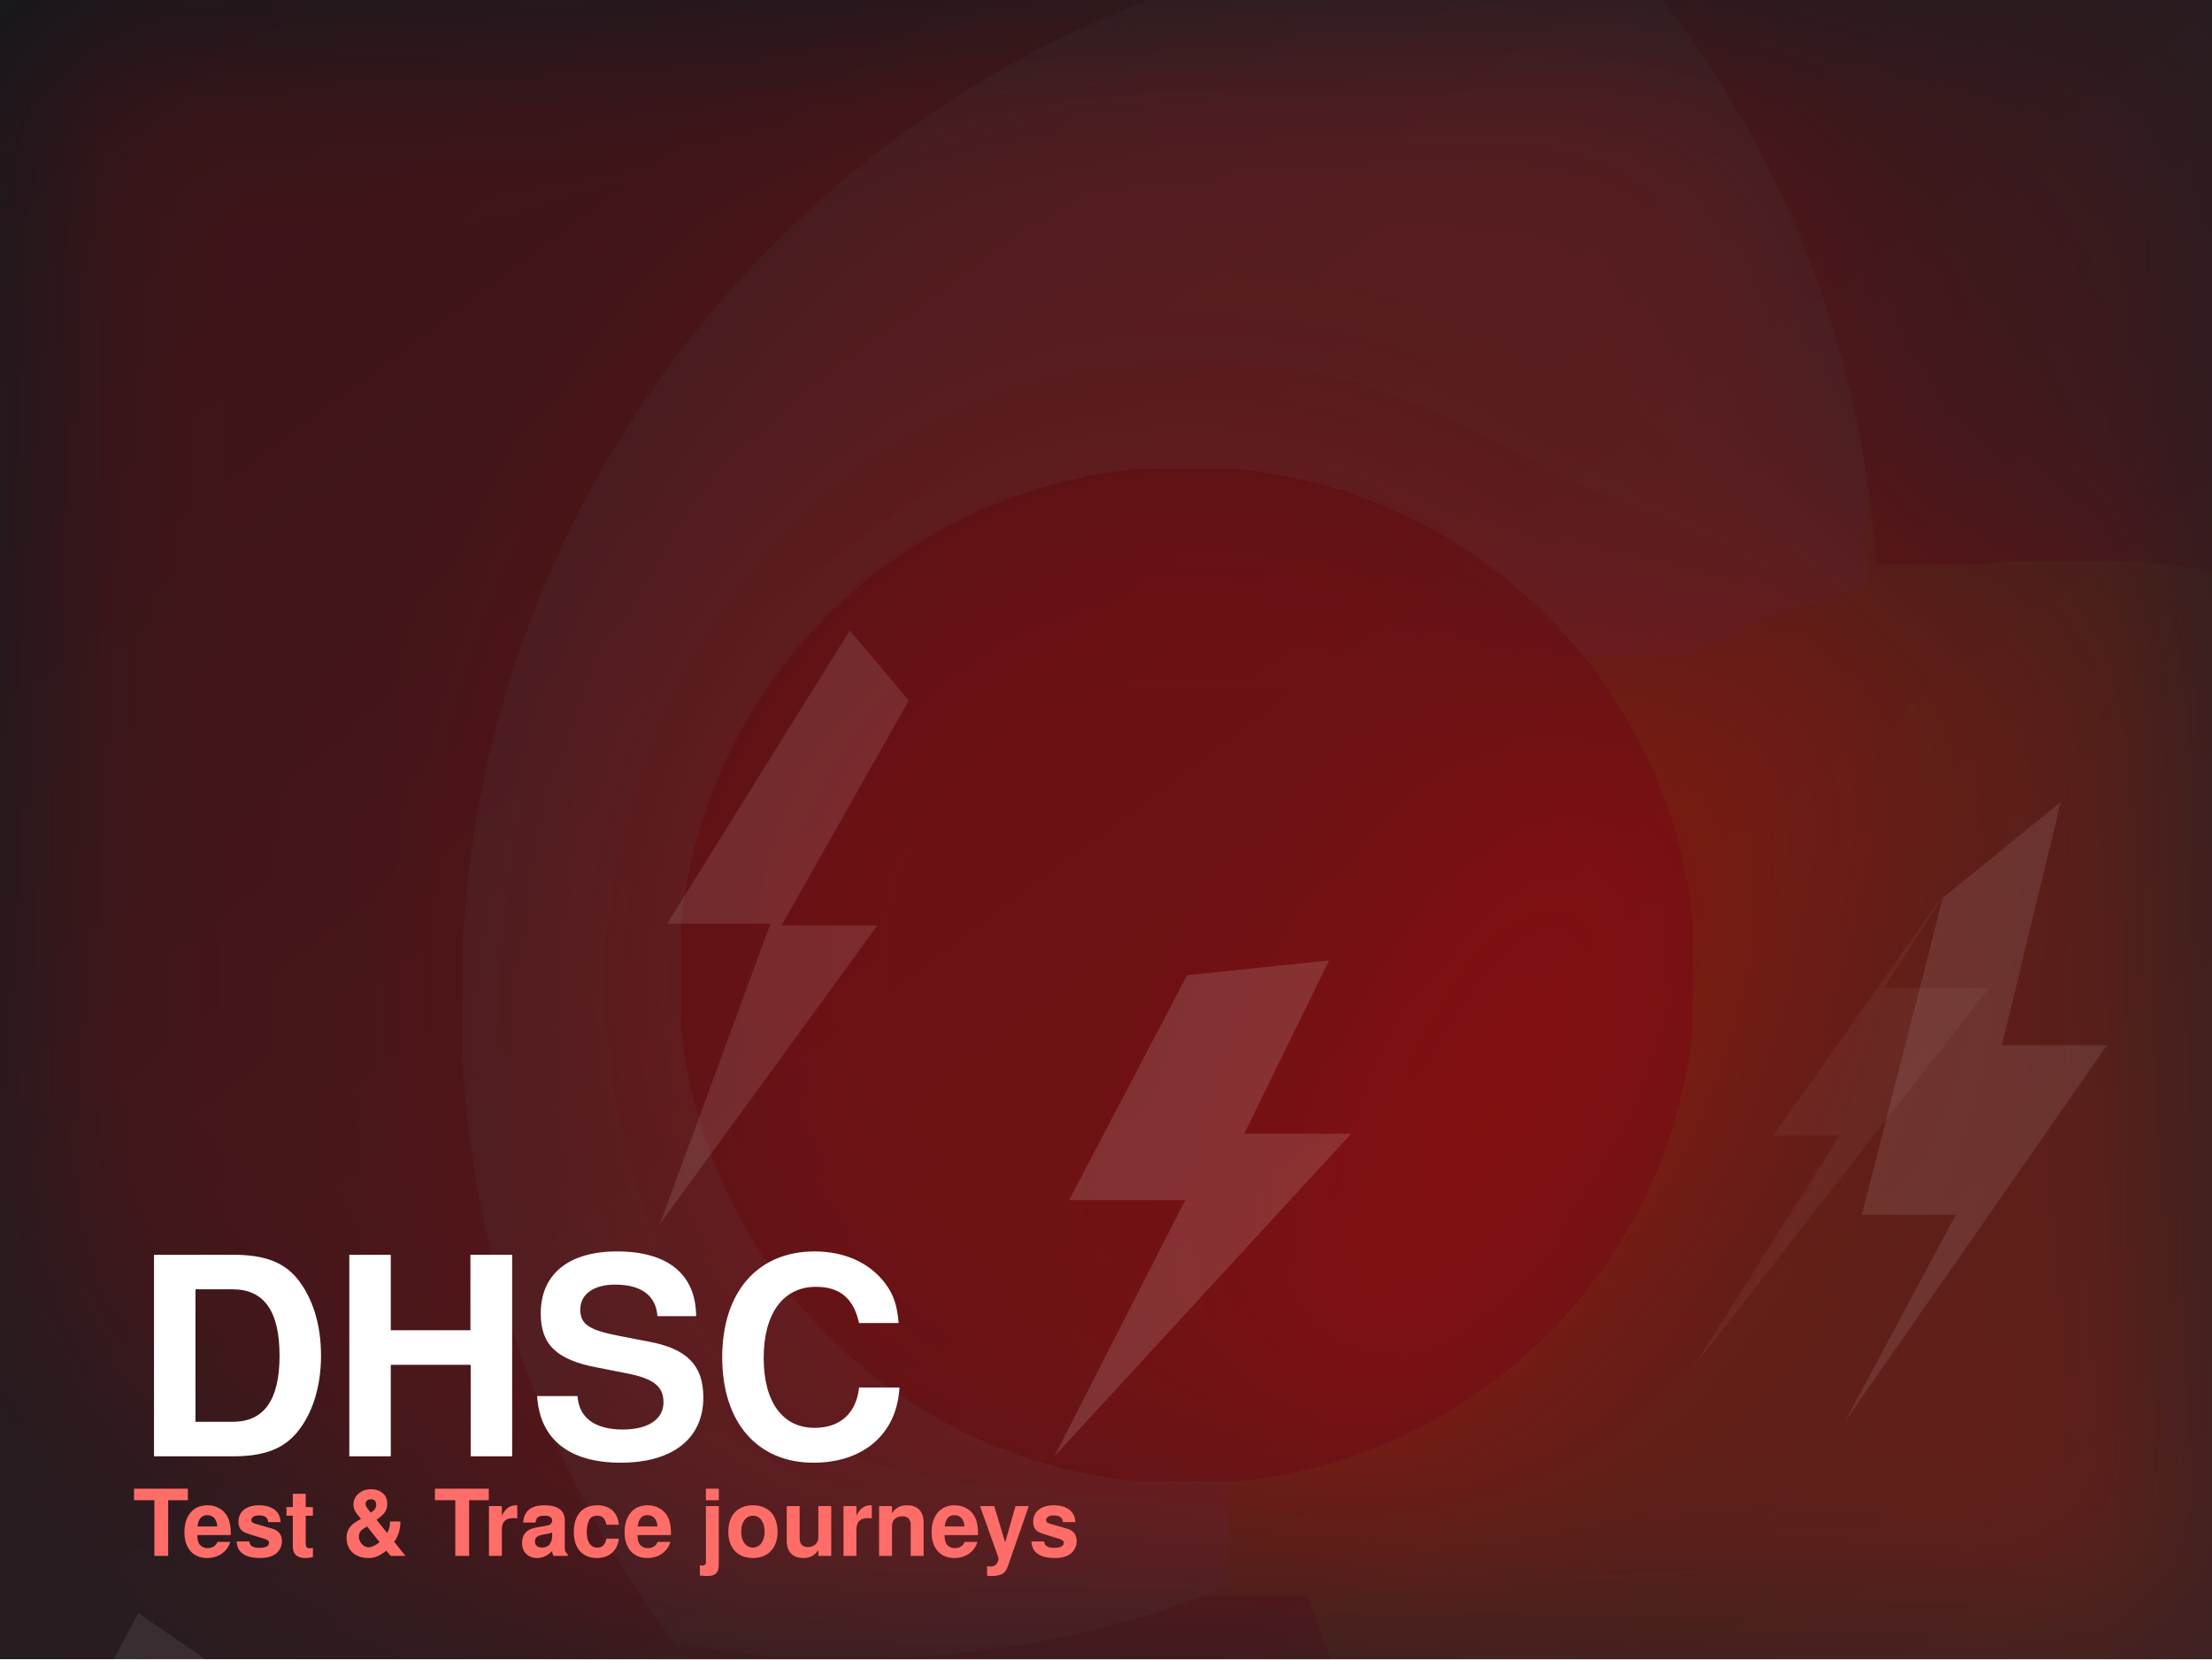
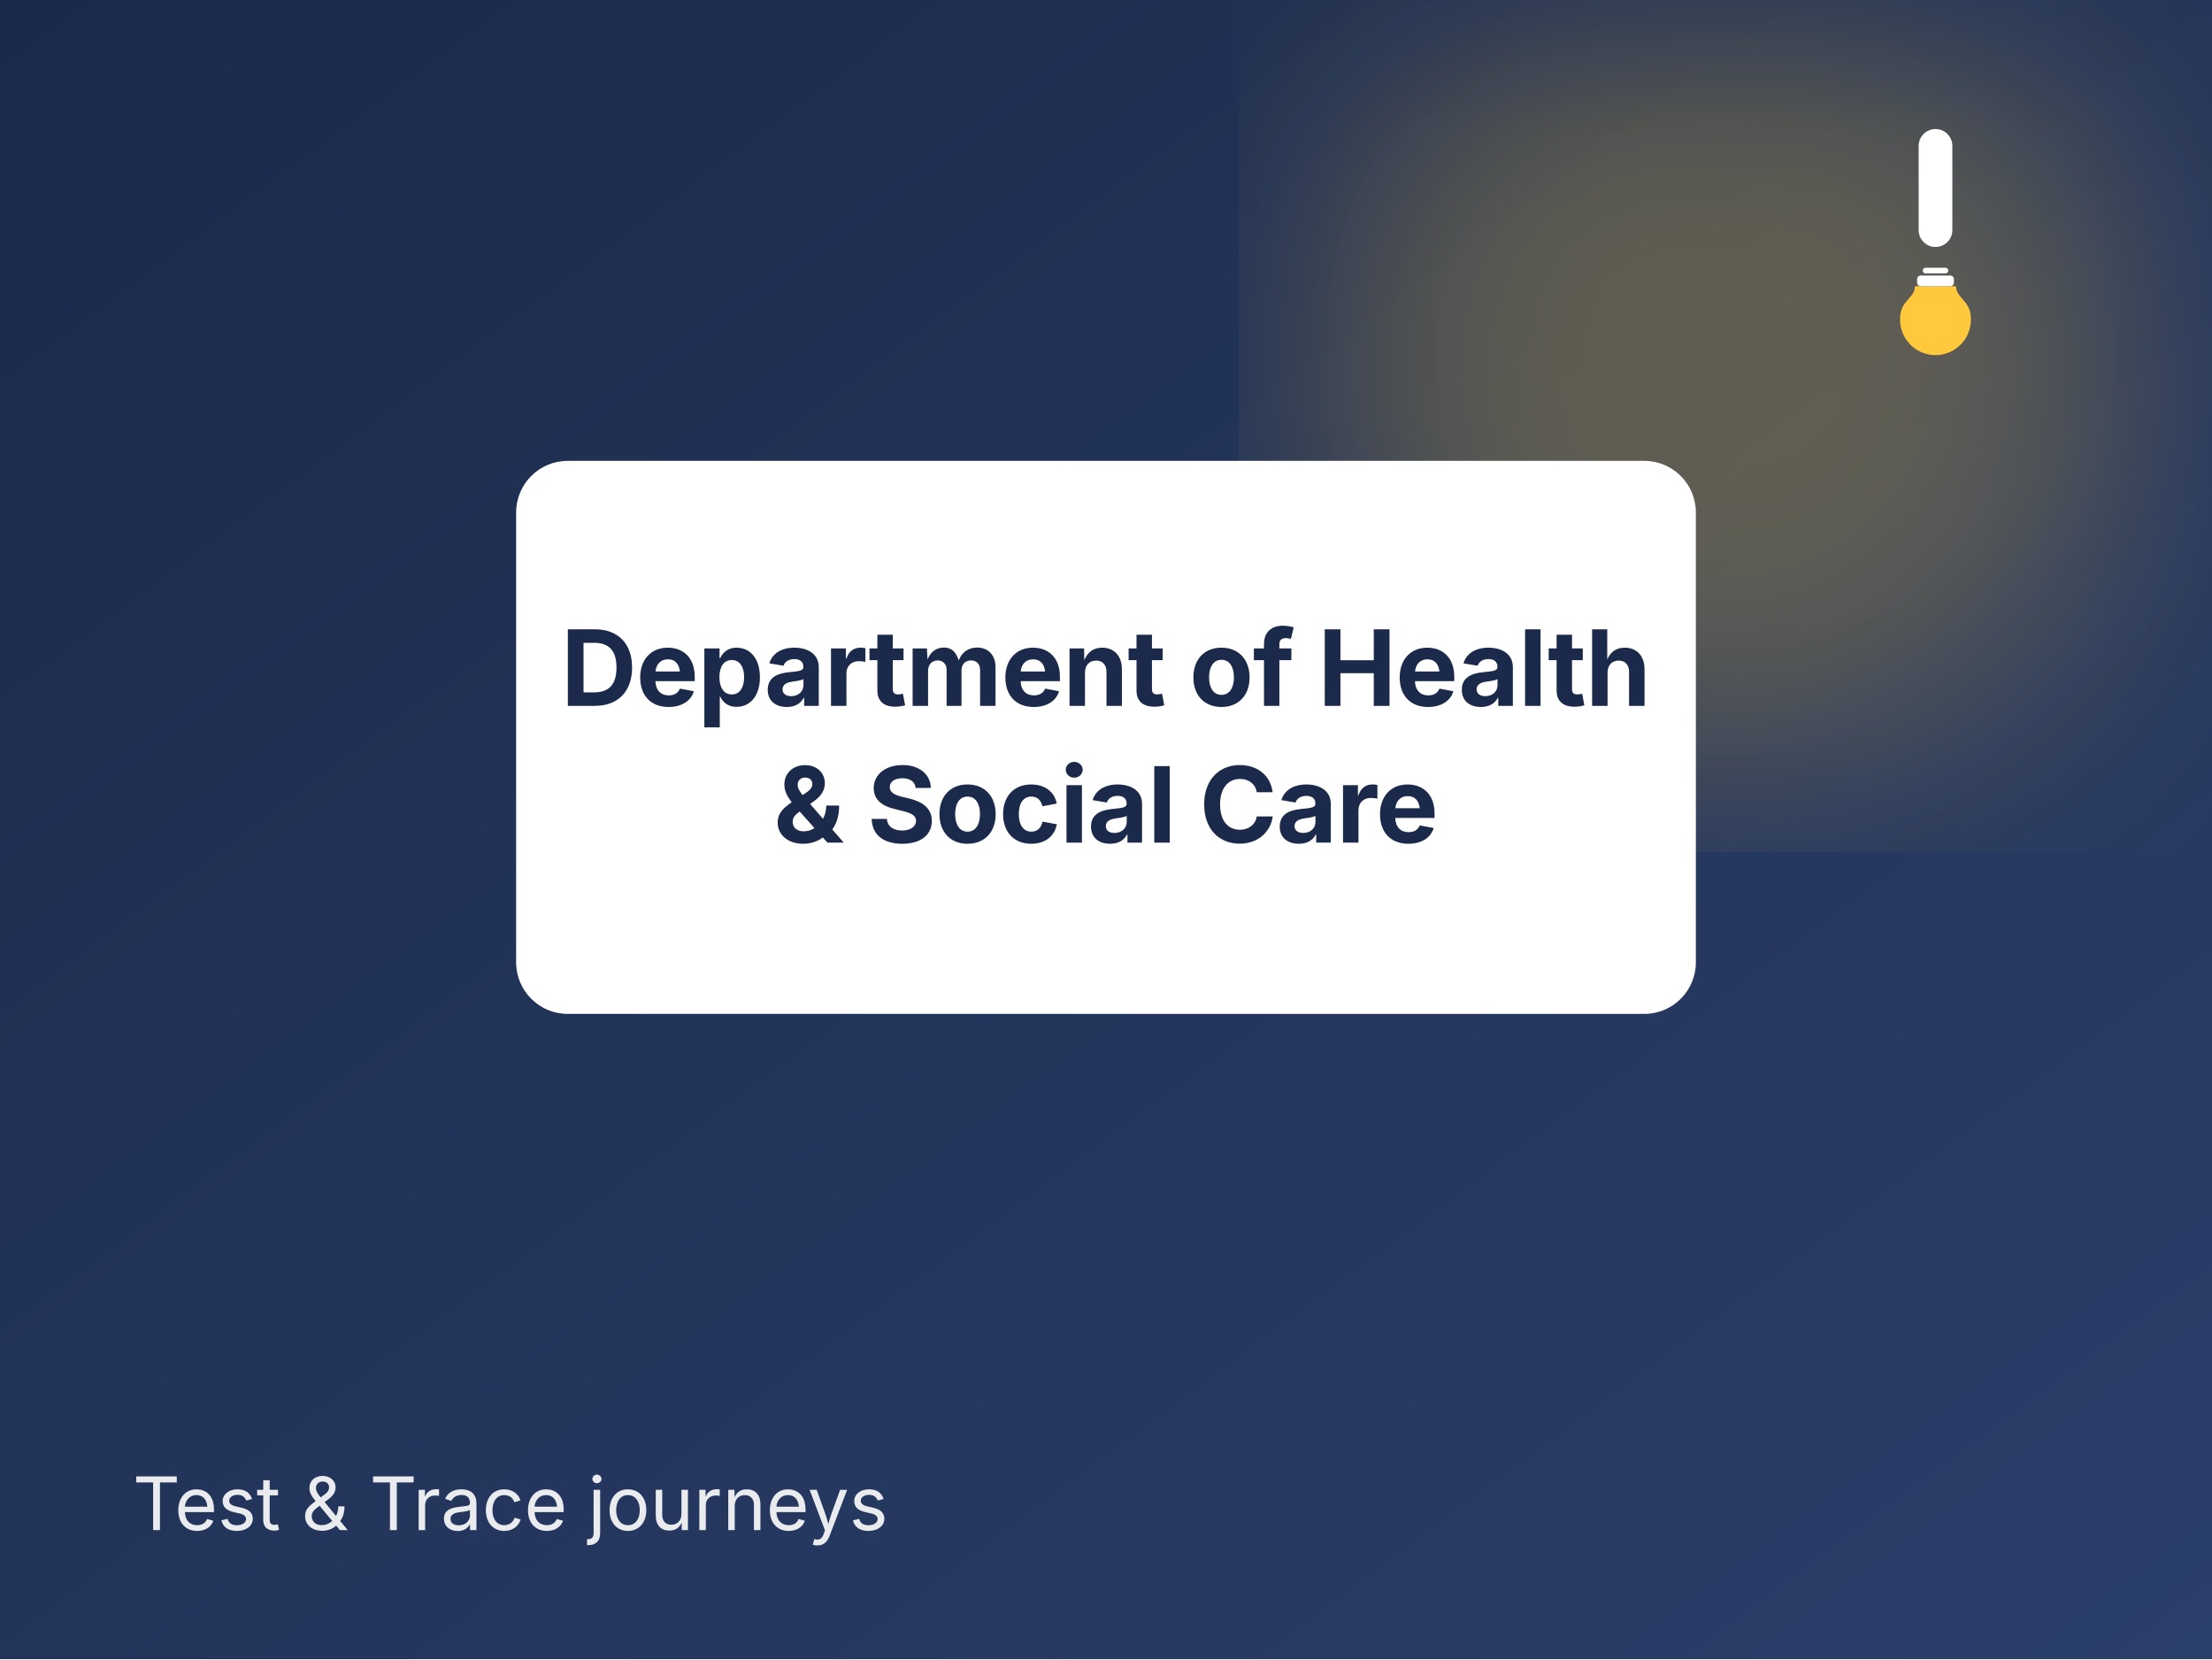
<svg xmlns="http://www.w3.org/2000/svg" width="1200" height="900" viewBox="0 0 1200 900">
  <defs>
    <linearGradient id="g" x1="0" y1="0" x2="1" y2="1">
-       <stop offset="0" stop-color="#14181D" />
-       <stop offset="1" stop-color="#3a1f22" />
+       <stop offset="0" stop-color="#1B2A4A" />
+       <stop offset="1" stop-color="#2B3F6B" />
    </linearGradient>
    <filter id="b">
-       <feGaussianBlur stdDeviation="60" />
+       <feGaussianBlur stdDeviation="70" />
    </filter>
  </defs>
  <rect width="1200" height="900" fill="url(#g)" />
  <g filter="url(#b)">
-     <circle cx="644" cy="529" r="276" fill="#E4130E" opacity="0.138" />
-     <circle cx="461" cy="342" r="558" fill="#E4130E" opacity="0.182" />
-     <circle cx="1124" cy="737" r="434" fill="#E4130E" opacity="0.160" />
-     <circle cx="832" cy="543" r="582" fill="#E4130E" opacity="0.110" />
+     <circle cx="936" cy="198" r="220" fill="#FFC83D" opacity=".28" />
  </g>
-   <path d="M1058 480 l-96 136 h36 l-79 125 l160 -205 h-57 l67 -104 z" fill="#fff" opacity="0.046" />
-   <path d="M1054 487 l-44 172 h51 l-60 112 l142 -204 h-57 l32 -132 z" fill="#fff" opacity="0.094" />
-   <path d="M75 875 l-74 140 h46 l-49 159 l179 -135 h-71 l52 -107 z" fill="#fff" opacity="0.078" />
-   <path d="M644 529 l-64 122 h63 l-71 139 l161 -175 h-58 l46 -94 z" fill="#fff" opacity="0.134" />
-   <path d="M461 342 l-99 159 h56 l-60 163 l118 -162 h-52 l69 -122 z" fill="#fff" opacity="0.109" />
-   <g font-family="Manrope, Helvetica, Arial, sans-serif" fill="#fff">
-     <text x="72" y="790" font-size="150" font-weight="800" letter-spacing="-1">DHSC</text>
-     <text x="72" y="844" font-size="50" font-weight="600" fill="#ff6d69">Test &amp; Trace journeys</text>
+   <g transform="translate(1050 70) scale(1.6) translate(-358.92 0)">
+     <rect x="353.21" y="0" width="11.42" height="39.98" rx="5.71" fill="#fff" />
+     <path d="M351.96 53.26 c0 4.08 -5.04 4.80 -5.04 11.04 a12.00 12.00 0 1 0 23.99 0 c0 -6.24 -5.04 -6.96 -5.04 -11.04z" fill="#FFC83D" />
+     <rect x="352.68" y="49.67" width="12.48" height="3.60" rx="1.20" fill="#fff" />
+     <rect x="354.60" y="47.03" width="8.64" height="1.92" rx="0.96" fill="#fff" />
  </g>
+   <g transform="translate(280.0 250)">
+     <rect width="640" height="300" rx="28" fill="#fff" />
+     <text x="320.0" y="132.9" text-anchor="middle" font-family="Helvetica Neue, Inter, Arial, sans-serif" font-size="57.1" font-weight="700" fill="#1B2A4A" letter-spacing="-.5">Department of Health</text>
+     <text x="320.0" y="207.1" text-anchor="middle" font-family="Helvetica Neue, Inter, Arial, sans-serif" font-size="57.1" font-weight="700" fill="#1B2A4A" letter-spacing="-.5">&amp; Social Care</text>
+   </g>
+   <text x="72" y="830" font-family="Helvetica Neue, Inter, Arial, sans-serif" font-size="40" fill="#fff" opacity=".9">Test &amp; Trace journeys</text>
</svg>
